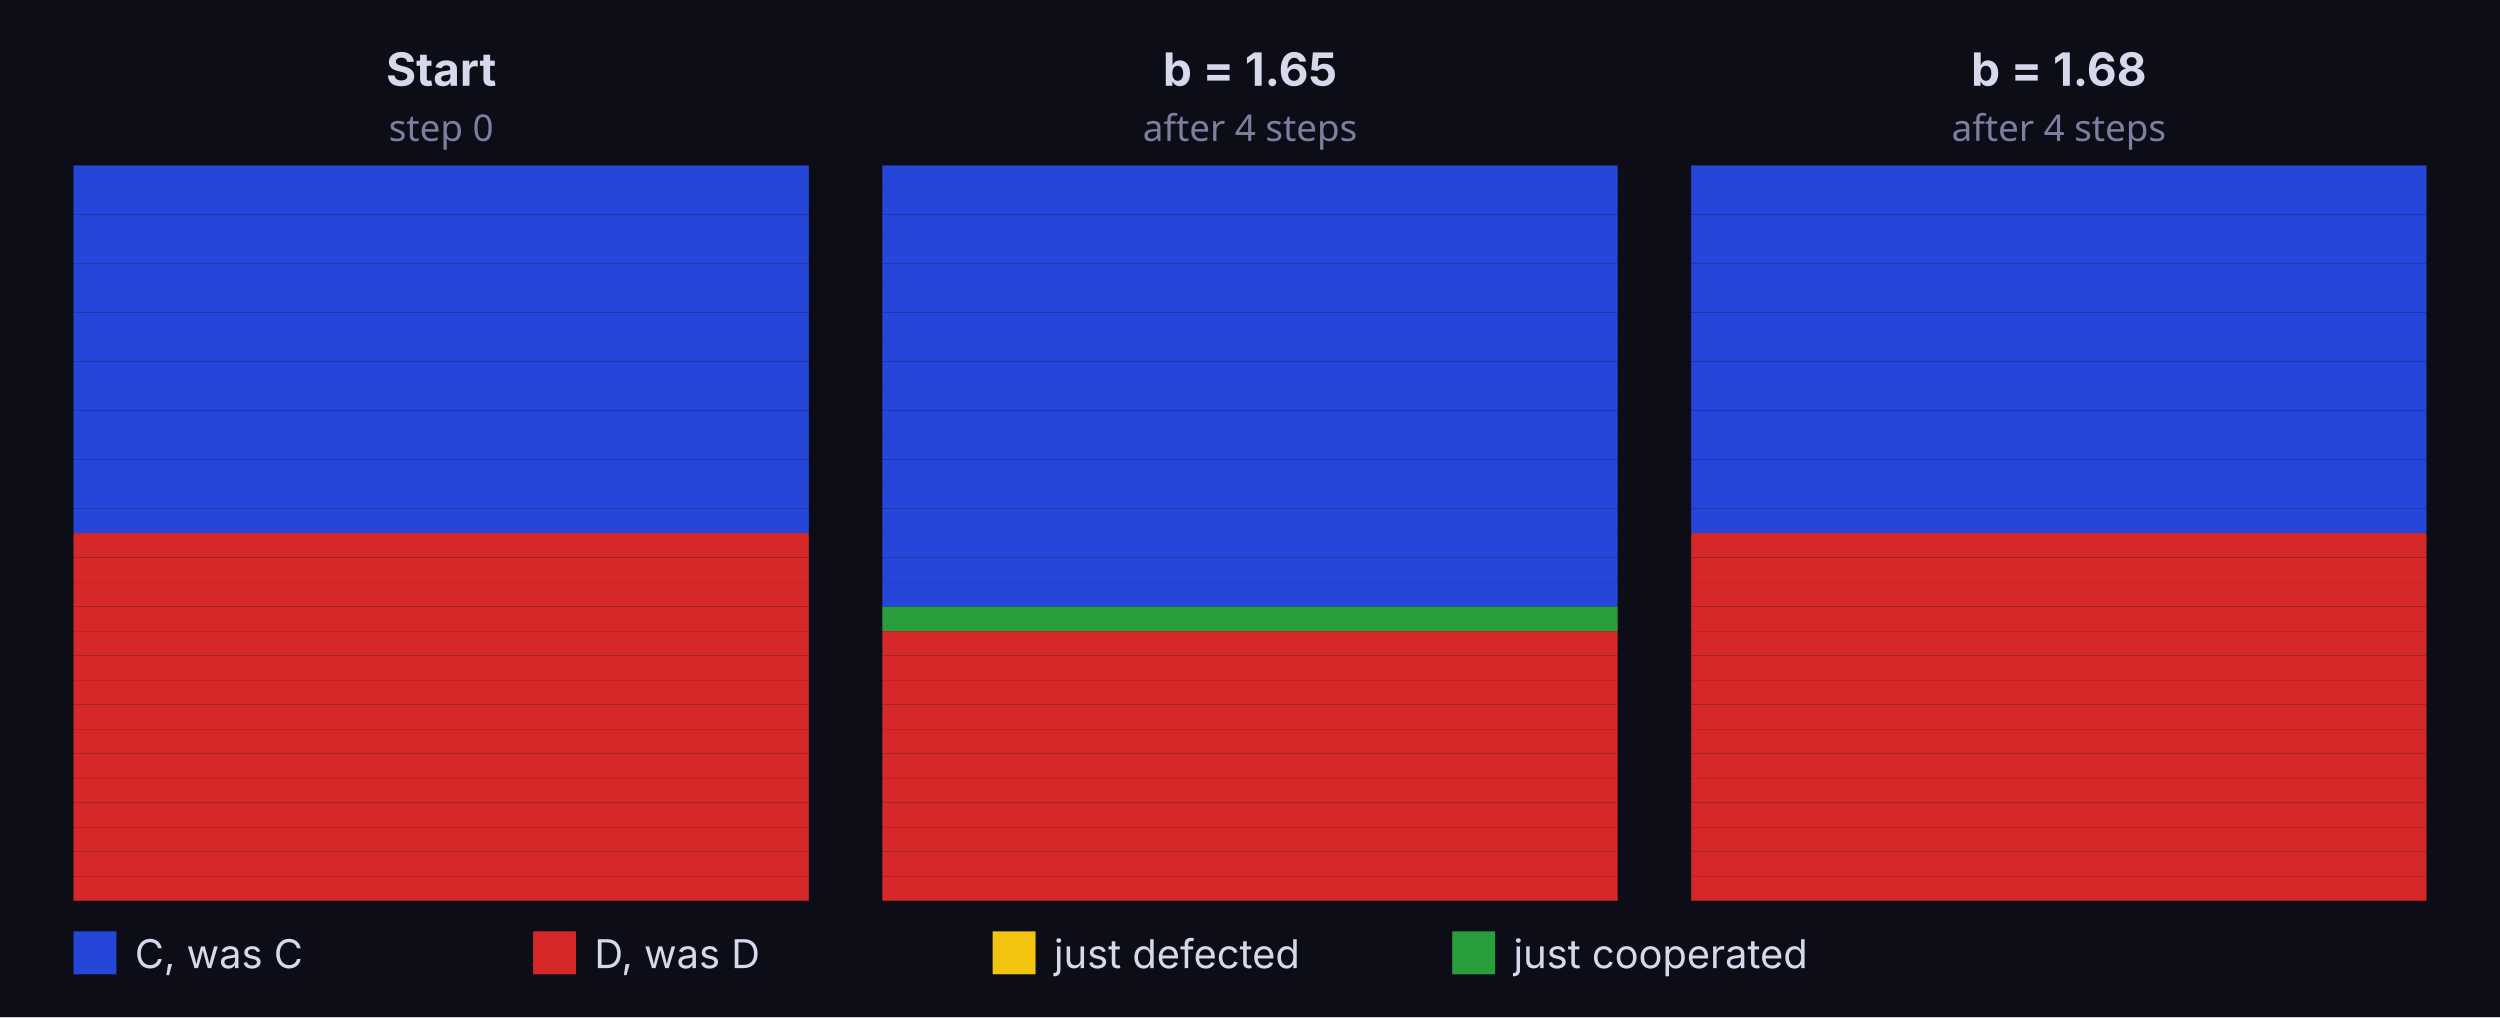
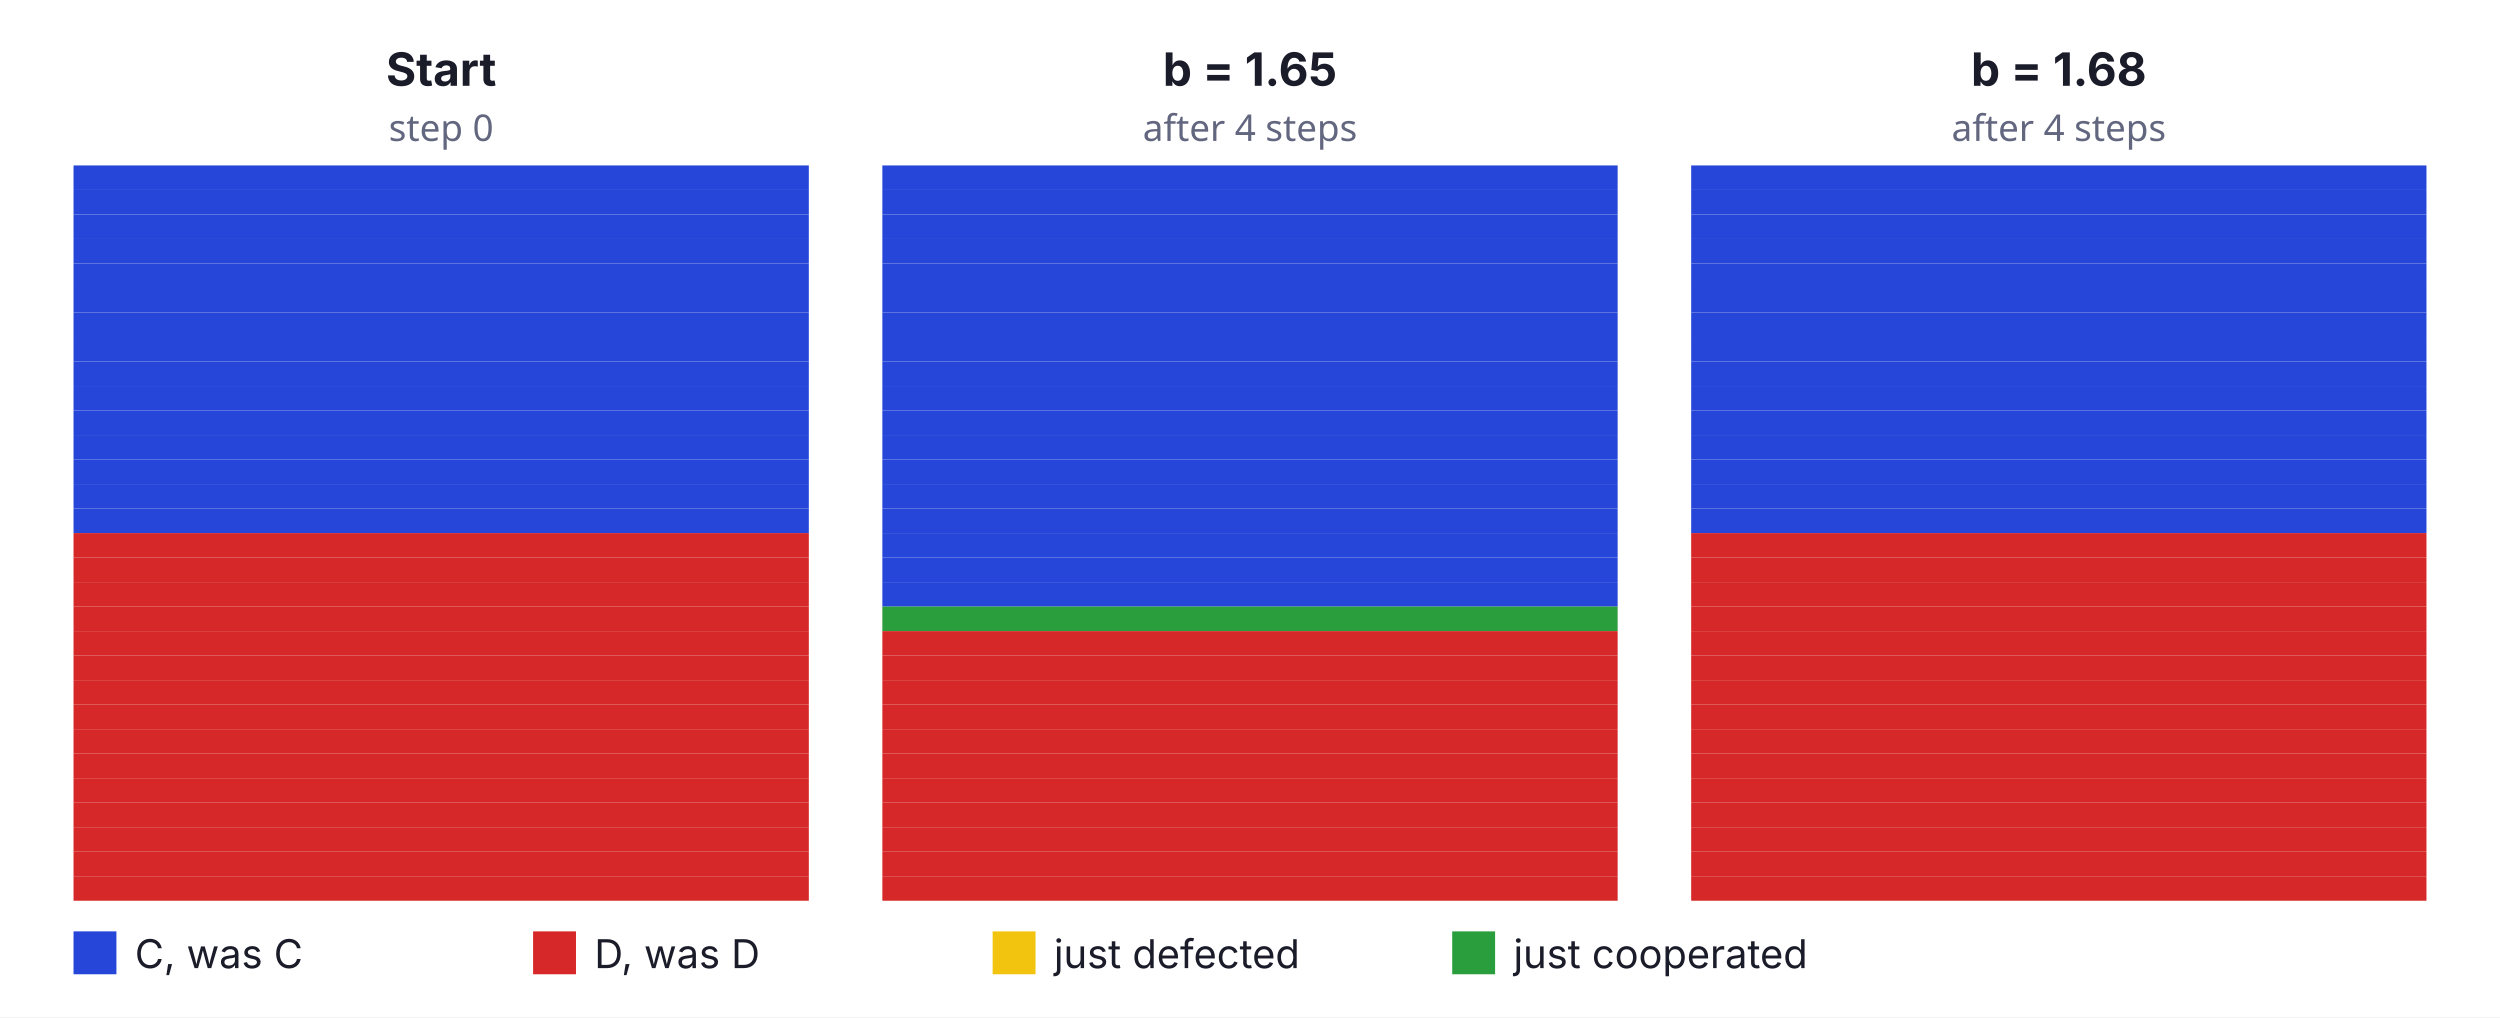
<svg xmlns="http://www.w3.org/2000/svg" width="816" height="332" viewBox="0 0 816 332">
-   <rect width="100%" height="100%" fill="#0d0d17" />
-   <text x="144" y="28" font-size="15" font-weight="bold" text-anchor="middle" font-family="Inter, sans-serif" fill="#d6d8ec">Start</text>
-   <text x="144" y="46" font-size="12" text-anchor="middle" font-family="sans-serif" fill="#7c80a0">step 0</text>
+   <rect width="100%" height="100%" fill="#ffffff" />
+   <text x="144" y="28" font-size="15" font-weight="bold" text-anchor="middle" font-family="Inter, sans-serif" fill="#1b1c29">Start</text>
+   <text x="144" y="46" font-size="12" text-anchor="middle" font-family="sans-serif" fill="#62667f">step 0</text>
  <rect x="24" y="54" width="240" height="8" fill="#2546d8" />
  <rect x="24" y="62" width="240" height="8" fill="#2546d8" />
  <rect x="24" y="70" width="240" height="8" fill="#2546d8" />
  <rect x="24" y="78" width="240" height="8" fill="#2546d8" />
  <rect x="24" y="86" width="240" height="8" fill="#2546d8" />
  <rect x="24" y="94" width="240" height="8" fill="#2546d8" />
  <rect x="24" y="102" width="240" height="8" fill="#2546d8" />
  <rect x="24" y="110" width="240" height="8" fill="#2546d8" />
  <rect x="24" y="118" width="240" height="8" fill="#2546d8" />
  <rect x="24" y="126" width="240" height="8" fill="#2546d8" />
  <rect x="24" y="134" width="240" height="8" fill="#2546d8" />
  <rect x="24" y="142" width="240" height="8" fill="#2546d8" />
  <rect x="24" y="150" width="240" height="8" fill="#2546d8" />
  <rect x="24" y="158" width="240" height="8" fill="#2546d8" />
  <rect x="24" y="166" width="240" height="8" fill="#2546d8" />
  <rect x="24" y="174" width="240" height="8" fill="#d62828" />
  <rect x="24" y="182" width="240" height="8" fill="#d62828" />
  <rect x="24" y="190" width="240" height="8" fill="#d62828" />
  <rect x="24" y="198" width="240" height="8" fill="#d62828" />
  <rect x="24" y="206" width="240" height="8" fill="#d62828" />
  <rect x="24" y="214" width="240" height="8" fill="#d62828" />
  <rect x="24" y="222" width="240" height="8" fill="#d62828" />
  <rect x="24" y="230" width="240" height="8" fill="#d62828" />
  <rect x="24" y="238" width="240" height="8" fill="#d62828" />
  <rect x="24" y="246" width="240" height="8" fill="#d62828" />
  <rect x="24" y="254" width="240" height="8" fill="#d62828" />
  <rect x="24" y="262" width="240" height="8" fill="#d62828" />
  <rect x="24" y="270" width="240" height="8" fill="#d62828" />
  <rect x="24" y="278" width="240" height="8" fill="#d62828" />
  <rect x="24" y="286" width="240" height="8" fill="#d62828" />
-   <text x="408" y="28" font-size="15" font-weight="bold" text-anchor="middle" font-family="Inter, sans-serif" fill="#d6d8ec">b = 1.65</text>
-   <text x="408" y="46" font-size="12" text-anchor="middle" font-family="sans-serif" fill="#7c80a0">after 4 steps</text>
+   <text x="408" y="28" font-size="15" font-weight="bold" text-anchor="middle" font-family="Inter, sans-serif" fill="#1b1c29">b = 1.65</text>
+   <text x="408" y="46" font-size="12" text-anchor="middle" font-family="sans-serif" fill="#62667f">after 4 steps</text>
  <rect x="288" y="54" width="240" height="8" fill="#2546d8" />
  <rect x="288" y="62" width="240" height="8" fill="#2546d8" />
  <rect x="288" y="70" width="240" height="8" fill="#2546d8" />
  <rect x="288" y="78" width="240" height="8" fill="#2546d8" />
  <rect x="288" y="86" width="240" height="8" fill="#2546d8" />
  <rect x="288" y="94" width="240" height="8" fill="#2546d8" />
  <rect x="288" y="102" width="240" height="8" fill="#2546d8" />
  <rect x="288" y="110" width="240" height="8" fill="#2546d8" />
  <rect x="288" y="118" width="240" height="8" fill="#2546d8" />
  <rect x="288" y="126" width="240" height="8" fill="#2546d8" />
  <rect x="288" y="134" width="240" height="8" fill="#2546d8" />
  <rect x="288" y="142" width="240" height="8" fill="#2546d8" />
  <rect x="288" y="150" width="240" height="8" fill="#2546d8" />
  <rect x="288" y="158" width="240" height="8" fill="#2546d8" />
  <rect x="288" y="166" width="240" height="8" fill="#2546d8" />
  <rect x="288" y="174" width="240" height="8" fill="#2546d8" />
  <rect x="288" y="182" width="240" height="8" fill="#2546d8" />
  <rect x="288" y="190" width="240" height="8" fill="#2546d8" />
  <rect x="288" y="198" width="240" height="8" fill="#2a9d3c" />
  <rect x="288" y="206" width="240" height="8" fill="#d62828" />
  <rect x="288" y="214" width="240" height="8" fill="#d62828" />
  <rect x="288" y="222" width="240" height="8" fill="#d62828" />
  <rect x="288" y="230" width="240" height="8" fill="#d62828" />
  <rect x="288" y="238" width="240" height="8" fill="#d62828" />
  <rect x="288" y="246" width="240" height="8" fill="#d62828" />
  <rect x="288" y="254" width="240" height="8" fill="#d62828" />
  <rect x="288" y="262" width="240" height="8" fill="#d62828" />
  <rect x="288" y="270" width="240" height="8" fill="#d62828" />
  <rect x="288" y="278" width="240" height="8" fill="#d62828" />
  <rect x="288" y="286" width="240" height="8" fill="#d62828" />
-   <text x="672" y="28" font-size="15" font-weight="bold" text-anchor="middle" font-family="Inter, sans-serif" fill="#d6d8ec">b = 1.68</text>
-   <text x="672" y="46" font-size="12" text-anchor="middle" font-family="sans-serif" fill="#7c80a0">after 4 steps</text>
+   <text x="672" y="28" font-size="15" font-weight="bold" text-anchor="middle" font-family="Inter, sans-serif" fill="#1b1c29">b = 1.68</text>
+   <text x="672" y="46" font-size="12" text-anchor="middle" font-family="sans-serif" fill="#62667f">after 4 steps</text>
  <rect x="552" y="54" width="240" height="8" fill="#2546d8" />
  <rect x="552" y="62" width="240" height="8" fill="#2546d8" />
  <rect x="552" y="70" width="240" height="8" fill="#2546d8" />
  <rect x="552" y="78" width="240" height="8" fill="#2546d8" />
  <rect x="552" y="86" width="240" height="8" fill="#2546d8" />
  <rect x="552" y="94" width="240" height="8" fill="#2546d8" />
  <rect x="552" y="102" width="240" height="8" fill="#2546d8" />
  <rect x="552" y="110" width="240" height="8" fill="#2546d8" />
  <rect x="552" y="118" width="240" height="8" fill="#2546d8" />
  <rect x="552" y="126" width="240" height="8" fill="#2546d8" />
  <rect x="552" y="134" width="240" height="8" fill="#2546d8" />
  <rect x="552" y="142" width="240" height="8" fill="#2546d8" />
  <rect x="552" y="150" width="240" height="8" fill="#2546d8" />
  <rect x="552" y="158" width="240" height="8" fill="#2546d8" />
  <rect x="552" y="166" width="240" height="8" fill="#2546d8" />
  <rect x="552" y="174" width="240" height="8" fill="#d62828" />
  <rect x="552" y="182" width="240" height="8" fill="#d62828" />
  <rect x="552" y="190" width="240" height="8" fill="#d62828" />
  <rect x="552" y="198" width="240" height="8" fill="#d62828" />
  <rect x="552" y="206" width="240" height="8" fill="#d62828" />
  <rect x="552" y="214" width="240" height="8" fill="#d62828" />
  <rect x="552" y="222" width="240" height="8" fill="#d62828" />
  <rect x="552" y="230" width="240" height="8" fill="#d62828" />
  <rect x="552" y="238" width="240" height="8" fill="#d62828" />
  <rect x="552" y="246" width="240" height="8" fill="#d62828" />
  <rect x="552" y="254" width="240" height="8" fill="#d62828" />
  <rect x="552" y="262" width="240" height="8" fill="#d62828" />
  <rect x="552" y="270" width="240" height="8" fill="#d62828" />
  <rect x="552" y="278" width="240" height="8" fill="#d62828" />
  <rect x="552" y="286" width="240" height="8" fill="#d62828" />
  <rect x="24" y="304" width="14" height="14" fill="#2546d8" />
-   <text x="44" y="316" font-size="13" font-family="Inter, sans-serif" fill="#d6d8ec">C, was C</text>
+   <text x="44" y="316" font-size="13" font-family="Inter, sans-serif" fill="#1b1c29">C, was C</text>
  <rect x="174" y="304" width="14" height="14" fill="#d62828" />
-   <text x="194" y="316" font-size="13" font-family="Inter, sans-serif" fill="#d6d8ec">D, was D</text>
+   <text x="194" y="316" font-size="13" font-family="Inter, sans-serif" fill="#1b1c29">D, was D</text>
  <rect x="324" y="304" width="14" height="14" fill="#f2c40f" />
-   <text x="344" y="316" font-size="13" font-family="Inter, sans-serif" fill="#d6d8ec">just defected</text>
+   <text x="344" y="316" font-size="13" font-family="Inter, sans-serif" fill="#1b1c29">just defected</text>
  <rect x="474" y="304" width="14" height="14" fill="#2a9d3c" />
-   <text x="494" y="316" font-size="13" font-family="Inter, sans-serif" fill="#d6d8ec">just cooperated</text>
+   <text x="494" y="316" font-size="13" font-family="Inter, sans-serif" fill="#1b1c29">just cooperated</text>
</svg>
